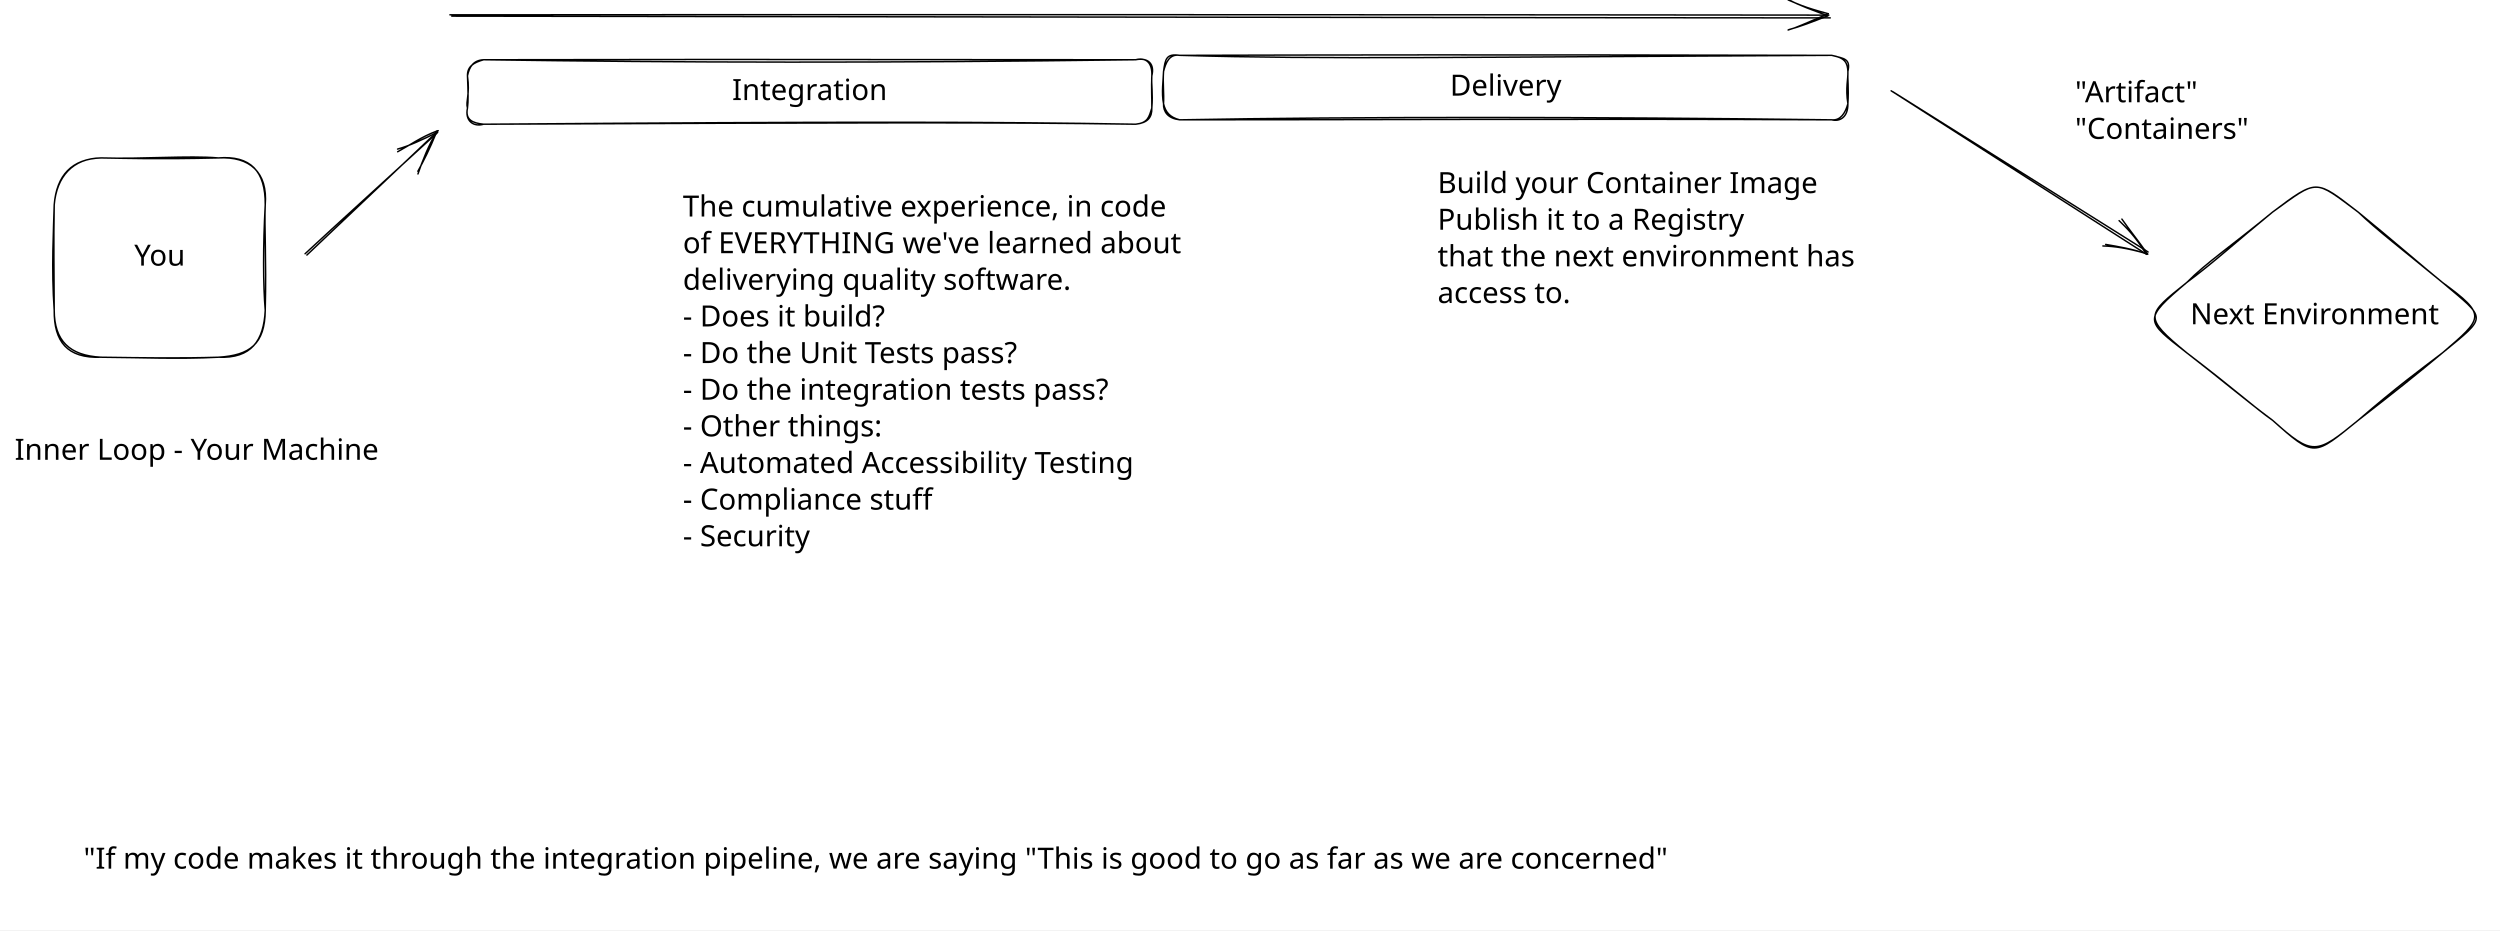
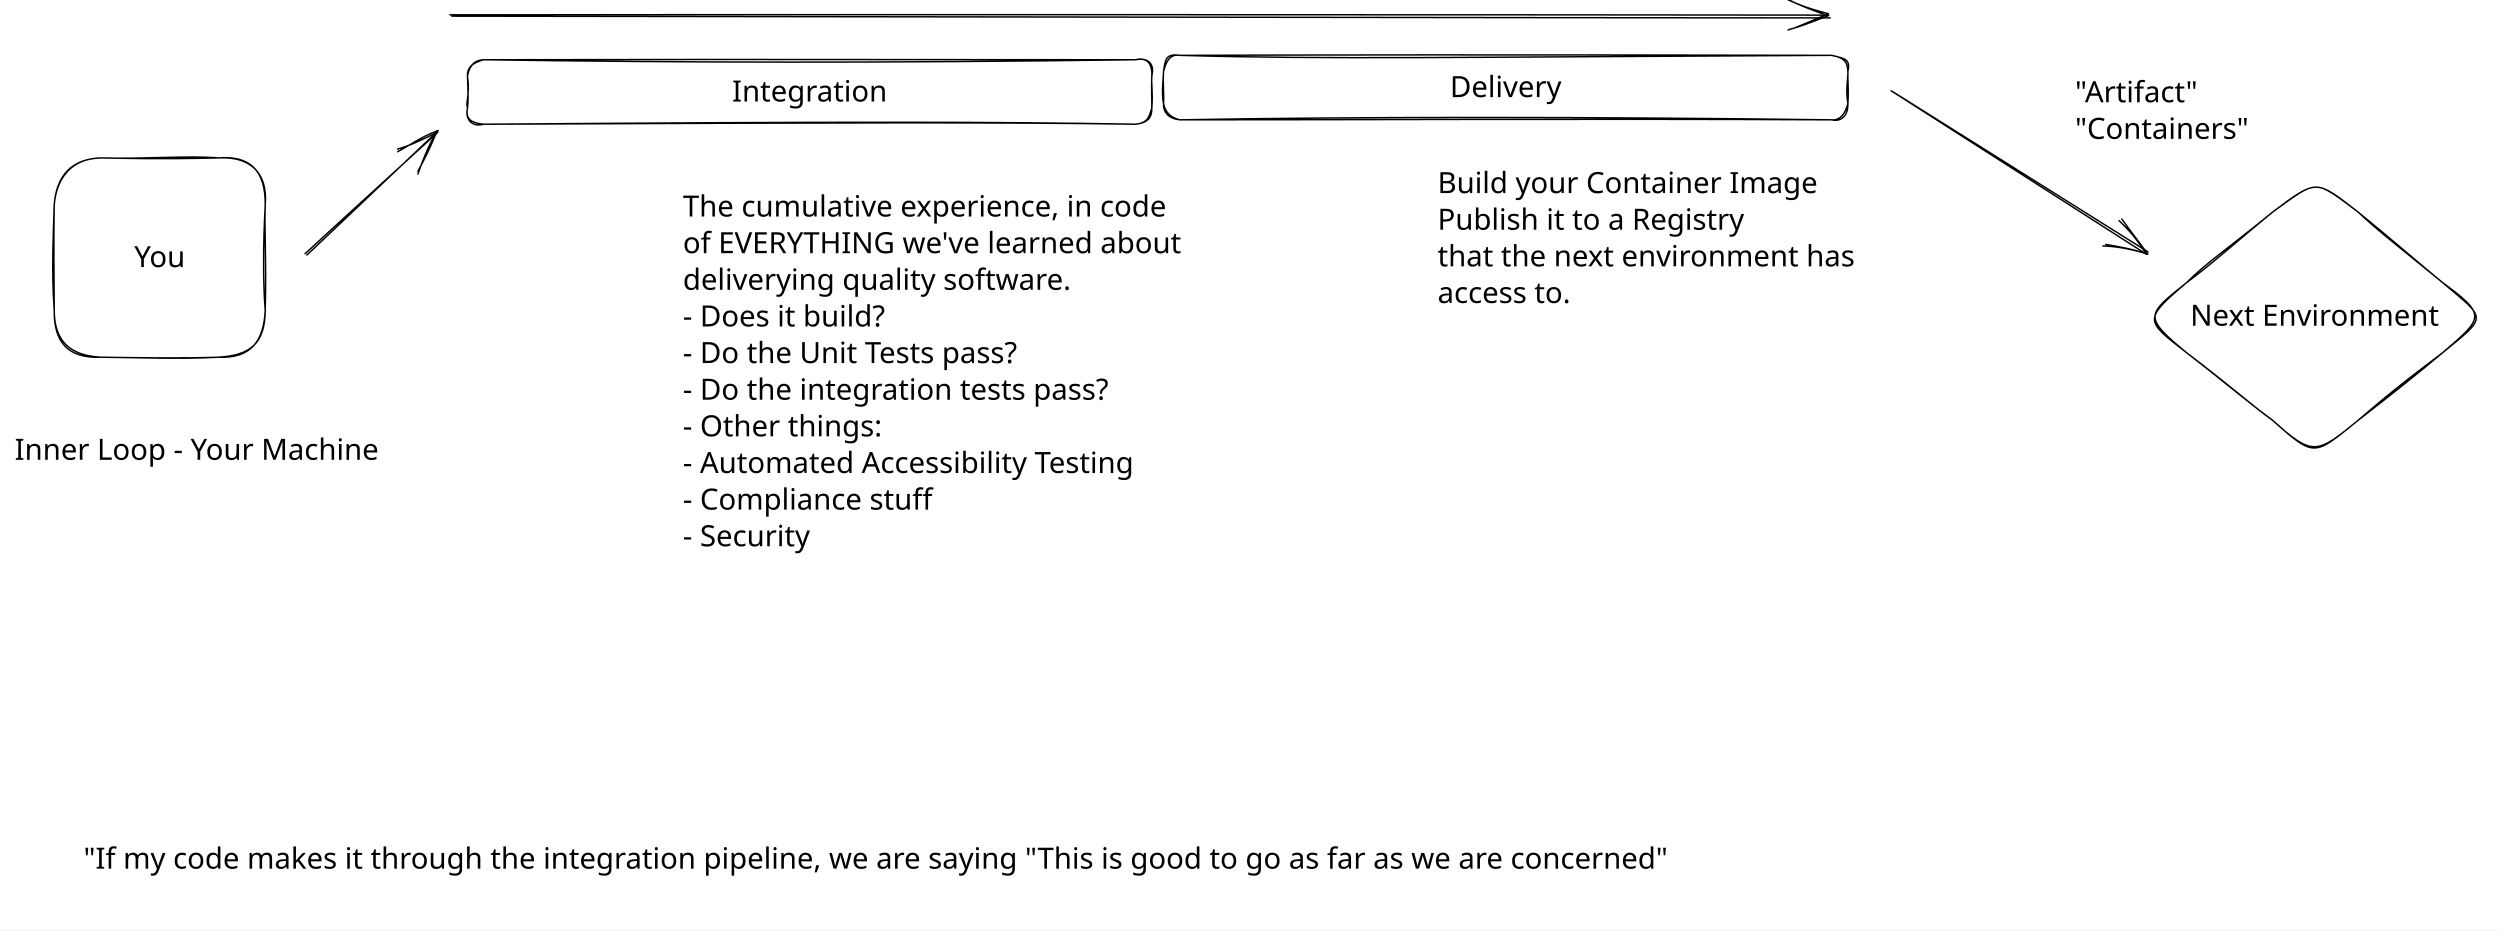
<svg xmlns="http://www.w3.org/2000/svg" version="1.1" viewBox="0 0 1706 634.768" width="1706" height="634.768">
  
-   eyJ2ZXJzaW9uIjoiMSIsImVuY29kaW5nIjoiYnN0cmluZyIsImNvbXByZXNzZWQiOnRydWUsImVuY29kZWQiOiJ4nO1b2XLbOFx1MDAxNn3PV7DUXHUwMDBm81x1MDAxMjnERlx1MDAwMKma6pLXaLzGS1x1MDAxY3vU1UWTkFx1MDAwNJtbSMiLuvLvXHUwMDAz0rZISpQtyqFH0zV6sERcdTAwMTAg7lx1MDAwNc7B3ei/Plx1MDAxOEZLPUSi9dloiXvH9qRcdTAwMWLbd62PafutiFx1MDAxM1x1MDAxOVx1MDAwNvpcdTAwMTbMrpNwXHUwMDE0O1nPoVJR8vnTJ9+Ob4SKPNtcdTAwMTFrtzJcdTAwMTnZXqJGrlxm15zQ/ySV8JPf079cdTAwMDe2L/5cdTAwMTmFvqvitXyStnClXG7jx7mEJ3xcdTAwMTGoRD/93/raMP7K/lx1MDAxNqSLhaPsYOCJbEB2K1x1MDAxN1x1MDAxMPPpxoMwyGRcdTAwMDWUQ1x1MDAwNDhcdTAwMDVw0kMmm3o6JVxcfbuvRVx1MDAxNvmdtKn19Ty63jvFw+6ReaIu775doM5oP5+1Lz3vRD14jythO8NRXFyQKVFxeCPOpauG6exT7ZNxSahcdTAwMTchXHUwMDFmXHUwMDE1h6PBMFx1MDAxMElSXHUwMDFhXHUwMDEzRrYj1UPaZpqT1sdF+GzkLff6iuB8XFw6XHUwMDAyXHUwMDExNjX3Rujp1dZz/2Zmn3z2K9u5XHUwMDE5aFx1MDAxMVx1MDAwMnfSR8V2kER2rPck73f3pFx1MDAxNbbopG0o5GCo0kaczyeytVx1MDAwNVxmWJhcdTAwMDKGc0nTWaKum23zXHUwMDFmRe1cdTAwMDP3Sfvnfc93XHUwMDFlPbX8zOVN+29NI6aImlx1MDAxMnKUuM+VKOxz3D3+ooLN9vX44NzaXHUwMDE475G721x1MDAwYrs16ffz6Vcu5yhy7UfYXHUwMDAwi1KCIKOAo1x1MDAxY1ieXGZu9M1g5Hl5W+jc5Ej7UFBkXHUwMDA24SU5XHUwMDBi4C5Ad1x1MDAxYdzYglx1MDAwNFx1MDAwMG7ihcFdrfSKg1uDaI2U4W3RQsuvXHUwMDA2OCgs+Vx1MDAwNOCQzFx1MDAwMJxcImBxkzJcXFx1MDAwM+AldMwg+UWwIVx1MDAwYvBcdTAwMWFgyzc1XGbUiVx1MDAxY6frXG7NUuu27UvvobQvXHUwMDE5XG71XHUwMDAydVx1MDAwMyVcdTAwMDaxrVJcZlx1MDAxNlx1MDAxNjJcdTAwMTF64lxme6w0pOPJQVxu1pajVVx1MDAxMXFcdMdK6jN/0sGXrls8xVx1MDAxZC2HrZ9cdTAwMTl3XHUwMDE3OX3DWFx1MDAwZWRge6dcdTAwMTVivsiuXHUwMDE37Vx1MDAwN6XzKGbpTaaIs8VcdTAwMTn2XHUwMDA1nH5cdTAwMWKcoJv+rvv1XHUwMDFjbXQvXHUwMDE1OL1fdYZcdTAwMDFcdTAwMTNYU/ajOXotaj+g7sggJbBcdTAwMDa93tF+MCfclN3w+z5cdTAwMDDs4v7qXHUwMDFhdzZ+/FnTfljUyjesIfsx1zeCXHUwMDA0XHUwMDExXHUwMDEzo8U9o2qNV1x1MDAxZNpcdTAwMTBMuUZcdTAwMTZu0HbQXG5sz5pcdTAwMGVcdTAwMDQxgybgdaD9XHUwMDA2y8EgoTVg9jbLoTEkNdJcdTAwMWXe1Wy8cupOm42JjMvbXGYw12ZQjKhpMcxcdTAwMTYmVif+cntz27mwhPo+Oocutvub7VUnXHUwMDE2JLzEK1xmXHUwMDFi9MhcbuZhQiuArGleXHUwMDAxwjgniME6Ltk72oxLdVx1MDAxZPs7wL862yE22dq+uNjtn1x1MDAxNWzGx+rHPlx1MDAwZd7aa1x1MDAxZlxcucJun1x1MDAwNeSk3WFxuNvfL8/yPL9cdTAwMWTH4V09W2RxYKGmbVx1MDAxMZnHXHUwMDE5qDeTcF5cZlx1MDAxNl8jTfVarjhpXHUwMDEwwGXSMLNBY4QqWFNcdTAwMTXHUH1emVx1MDAwMLJcdTAwMWGkWd5cdTAwMWHVXHUwMDA12tus0UU4eldD9MpRPm2IUvGWYlx1MDAxMpzr1mmXXHUwMDEycEr54n7dQ7SuxvEm+7E/Pto9ON46sFRcdTAwMDesOpNgwXFNR1hcdTAwMDA1xiNIrFlcIlx1MDAxMXOGSFx1MDAxY1x1MDAxM0vbn1pcdTAwMTHL/1xukbqBxrixXHUwMDE3hpHRNjRsY2NfQ0FcdTAwMDO/V50gwKiaYJ7oq1x1MDAxN+ilwmhcdTAwMWW3SqrNJlx1MDAwMuaL91wiwVx1MDAxZU1lXHUwMDE1w8A8hiGEsGlcIrI4w1423SvKMIzKgVx1MDAxM+bTc/86hjE+SzBWlVx1MDAxMoCMcfzGlDJ83b1rhHeJsmO1Llx1MDAwM1dcdTAwMDaDsmBP9Y9FTEjGVGeUSmmuWZTrXHUwMDEwXHUwMDFlIFxitWNh5mWQdGHsKFWVzegqXHUwMDAyN5ehLLadqI3Q96XSXG5cdTAwMWaFMlDTPTJccjopY4bCnuGkfnLx3jS1ovSJZec5/2Xk4MsuJr//+FjZm/Fi9zbD+YBcdTAwMGbF79q0R2y6MY/rLIaASVx1MDAxN6f9XHUwMDA23paC33v9430/ZFx1MDAxMT7a7lx1MDAwZcerTnuC8ussX1x1MDAwMpsrJfFC2SqP66ZpryNcdTAwMDNITY7fXHUwMDE21L2R9YwgXFyn1jOP9dOM+Vx1MDAxYnCxsIvpXHUwMDA31KSiK20/XGbcSlx1MDAxYjy39oU0TKmJapS+XHUwMDFlXHUwMDBl102LeOO73aPBj4M7d1x1MDAxM0aXh6tORmCxcuVcdTAwMGKj5thcYlFu1nI28lk/11wiXHUwMDE25Jw2T8jJmFpZlvXjbTHs7Fx1MDAxY/pb34fHnilPY3H4pV42hEOAXHUwMDFhz8xDNFx1MDAwZt1cdTAwMDBcdTAwMTFcbnQkUaPuVK30qsObXHUwMDAyOlXaJbDJjIjm0yzEK1JcItzCQH9cblx1MDAxOcYmIzlOLPZ+pd1cdTAwMDP9bWxcdTAwMDW3Mlx1MDAwZVx1MDAwM7+0Su+QXHUwMDFmeeVcdTAwMTSeXHUwMDBl62ZkXc6pK+SDZ1x1MDAxM4/QJKTo5LzGNMm8ra3djUtcdTAwMDe31dX9980/5f7B9cozjVx1MDAxNPIjmVtHeXMso2SWZVx1MDAwMFQkTKhefFAk5ft7dvqotzhbhn1/f8+usJHZJSiMWMi3m2v65lZcdTAwMDJcdTAwMDDmplx0XHUwMDE4qUFIyKXTP4uOxv3Na/Z1p7037mzurTwhrYIn91iXbpCQYLFcdTAwMDQmw1BTglp18itLmz2O9Fx1MDAxMuRcdTAwMDdz02av1+poU9W3XHUwMDFk1Wv1gl5r49kwJb3WKmQwX5RvKZJxay7JtDmwQI1cdTAwMTJB6F+Sb6OL+/Dw/P5fXHUwMDFiYjs8scKVr1BcdTAwMDNolm1eMaP5y2ttZlXwZM5wXGZcdTAwMTJcdTAwMDIwLL5i2CTFXGKG5vtRbH0kPdd4SLPvXHUwMDEz9Fx1MDAxYV3fXHUwMDFliF5wNLryZDI0pDJUaNjGsVx1MDAxOEi9XHUwMDA3XHUwMDBmRi9QQ1s3XHUwMDBlhVx1MDAxMaTensi9PWNoJ73Adlx1MDAxY71cZnrUmlHJU/6+PG1eyeUsqjXXx9XHOqFcYtSoV1xcqVszXCLj3f3Otivxzc669fV45d/0sljZoGJMm2M7rWA7pLOBJFx1MDAwMpxxUCxWNkd3ZGLOXHUwMDBi6Zqm6X6q0eyM/JFnK3krXGZxXHUwMDFmiVhcbo25j4ZcZlxmJ3Q1I8K+sfVt6/ji9Ev3YMe4XHUwMDEz/9BcdTAwMWQ9YceBcFxyW+umeoH79DKW9pWNXHUwMDFmI9vT+20kYV/d6bVf61x1MDAwNW1jM1x1MDAxNElKqauUeb8/tmRUOlx1MDAwYnTrqUhUYkR2klx1MDAxNG/J/MVgQ5V7XHUwMDFj6vux7qTnSz73glSlttFcdTAwMTmp0E9X0+hkTJRXMlx1MDAxMyR9uu743E077pEnba2jkahRv//cflwinFGs+88phkJrTjjd0Fx1MDAxOfX/nanamaXOVTC/IKTDIUapWXx3+rWDdecwXHUwMDE4/nnV/Xrj/lx1MDAxOJuj27POt3UuV/1ghbT8plx1MDAxZis4jlxyRCpcdTAwMTX/fDFcdTAwMWKqQEJJmjZ7j0hcdTAwMDVpmTBfqvizZKTS7Vx1MDAxYv5DxlPDt29cdTAwMWU5pobZTs5wKJJRdsx81Fx1MDAxYzb0qlx1MDAxYYmdXHUwMDExtqdPXHUwMDAxqUcmxiBcZt3UXHUwMDFmXHUwMDE5aJck0Vx1MDAwMsbp11NnJ8Vyyvk06FiNMOi/pfzj8fDhKVx1MDAxOdKyo+hEaVx1MDAxY7SeU05cdTAwMWFh0n3azFxchdatXHUwMDE0d+uzKP+tn33Sp2ZHTsptkeWvfn74+Vx1MDAxZmNcctJUIn0=
+   eyJ2ZXJzaW9uIjoiMSIsImVuY29kaW5nIjoiYnN0cmluZyIsImNvbXByZXNzZWQiOnRydWUsImVuY29kZWQiOiJ4nO1b2XLbuFx1MDAxMn3PV7A0XHUwMDBm81x1MDAxMjlcdTAwMDRcYmJJ1dSUvEbXa7zEsa+mUjBcdEmwuYVcdTAwMDS9aCr/fkHaXHUwMDE2SYlyRDnyqKauXHUwMDFlLLFcdFx1MDAxMN3AOd2NXHUwMDA2/fc7w2iph0i0Plx1MDAxYS1x73BPujG/a73P5LdcIk5kXHUwMDE46Fswv07CNHbylkOlouTjh1x1MDAwZj6Pb4SKPO6ItVuZpNxLVOrKcM1cdP1cdTAwMGZSXHQ/+TP7e8B98UdcdTAwMTT6rorXikHawpUqjFx1MDAxZsdcdTAwMTKe8EWgXHUwMDEy/fT/6mvD+Dv/W9IuXHUwMDE2juLBwFx1MDAxM3mH/FahIGKTwoMwyHVcdTAwMDWEQVx1MDAwYjBcdTAwMDLguIVMNvVwSrj6dl+rLIo7maj1+Ty63jtFw+6ReaIu775cXFiddL9cdTAwMTi1Lz3vRD14jzPBnWFcdTAwMWGXdEpUXHUwMDFj3ohz6aphNvqEfNwvXHT1JFx1MDAxNL3iMFx1MDAxZFxmXHUwMDAzkSSVPmHEXHUwMDFkqVx1MDAxZTKZaY6lj5Pw0Sgk9/rKRkW/rIdl04mxN0JPz7ZcdTAwMWX7NzP/XHUwMDE0o19x52agVVxi3HFcdTAwMWJcdTAwMTXzIIl4rNekaHf3ZFx1MDAxNcJkLFx1MDAxYlxuOVx1MDAxOKpMiIrxRD63gFx1MDAwMoxcYqCo0DRcdTAwMWIl6rr5Mv9Vtj5wn6x/Xvdi5a0nyY9C36z91iRiyqipIEeJ+8KI0jrH3eNPKthsX49cdTAwMGXO8cZoz767veCtcbtcdTAwMWZPv1xuPdPI5Y+wXHUwMDAxmFx1MDAxMNuClFx1MDAwMGZcdTAwMTXA8mRwo29cdTAwMDap51x1MDAxNbLQuSmQ9q5kyFx1MDAxNMIrepbAXHKsWeCmXGZjXGYsXHUwMDEzzY3teptXXHUwMDFj21x1MDAxYUNrdlx1MDAxNd2YlCS/XHUwMDFh36DkLMb4hmRcbt/EXHUwMDAymJmEolx1MDAwNviugGNcbsgzscaQZdo2XHUwMDA2XHKwVixqXHUwMDE4qFx1MDAxMznK5lx1MDAxNZpcdTAwMTXpNvel91BZl1x1MDAxY4R6grqBXHUwMDEyg5irXGaCpYlMhFx1MDAxZTj3q6zSpePJQYbVlqNNXHUwMDExcVx1MDAwNcZKapc/buBL1y07cUfrwfUz4+48zjeM5UBcdTAwMDbcO61R80VyvVx1MDAxOD5cYpnFMKxcdTAwMTeZWIzOz7BP4PTL4MS66e+6n8+tje6lXHUwMDAyp/erzjBgXHUwMDAyPFx1MDAxMT6WR695w1x1MDAwN9RccikkNmxArzdcZlx1MDAxZtRcdDdlN/y6XHUwMDBmXHUwMDAwvbi/ukadje/fXHUwMDFhhlx1MDAwZkxcdTAwMWFRerHwYc5cdTAwMDI3NFx1MDAxMSWMofnBXW/zqoNcdTAwMWKCidxcYqMlRlx1MDAwZlKD7ungYUFEoVx0WFx1MDAxM3C/KnZcdTAwMTCrXHUwMDAx0F5cdTAwMTc7NIakhtrDm1x1MDAwNo6f+N3JwDHWcfGoXHUwMDAxZkZccoIsYmKK6NzE6sSfbm9uO1x1MDAxN1ior+k5dFx1MDAxMe9vtledWNBmXHUwMDE1XiG4xJys5KXGtFx1MDAwMlx1MDAxNp7kXHUwMDE1sCljtkVhk6TsXHKjxqW6jv1cdTAwMWTgX53t2Nze2r642O2flaLG+/rHPnbe2mtcdTAwMWZcXLmCt89cdTAwMDL7pN2hcbjb36+O8jw+j+Pwrlk0wlxm4CZOYqFohGdxxmbEJoQ0yLTqp3LFOWNcdTAwMDFU5VxmNZdcdTAwMTiLrFx1MDAxYdLUbWSIdlcmgLRcdTAwMDFnXlx1MDAxN4xwXHUwMDAznL0uXHUwMDE4XYTpm8ahn3jyyTiUqbdcdTAwMTCR4MySl84pXHUwMDAxI4TNX/F6iNbVKN6k3/dHR7tcdTAwMDfHW1x1MDAwN1h1wKozXHSWKi9ZXHUwMDBmXFyqk/xqXHUwMDFlQVx1MDAxYk9cdTAwMTPJNqeIxJCNdfhptGVZkEhcdTAwMGI47NdcdTAwMTGpXHUwMDFiaIxcdTAwMWJ7YVx1MDAxOFx1MDAxOW1DwzY29jVcdTAwMTQ08Hv1XHUwMDE1XHUwMDAyZNVcdTAwMTPMXHUwMDEzffVcdTAwMDK9VFx1MDAxOM3iVsW06UrAbPVeJNhjpKxjXHUwMDE4mMUwy7KQaVr2/FxmezlyryjDkFXdNyE2OfavY1x1MDAxOGXTXHUwMDA0o3U1XHUwMDAxSKnesb6upFxmf57dLYV3ieKxWpeBK4NBVbGn8495QkjOVCfNtDTXMGG2iYBcdTAwMDWhTizM4lx1MDAxOCSbXHUwMDE4XHUwMDFlZabSKVtF4Fx1MDAxNjpU1eaJ2lxifV8qbfBRKFx1MDAwMzXZXCK3oJMxZij4XHUwMDE0J/WTy/cmqVx1MDAxNWVPrObOxS+jXHUwMDAwX34x/v3X+9rWlJWbtykqOrwrfzemvUUnhcW2XHUwMDBlU1x1MDAwYphkftpvoG0p2L3XP973Q1x1MDAxYaGj7e5wtOq0t63iOi+XwOVcdTAwMWQlsdKxVbGtm6Q9tlx1MDAxOSRmuVD1XHUwMDBmsJ7aXHUwMDE2anLWM4v1k4z5XHUwMDE3cLG0itlcdTAwMDc0pKIruVx1MDAxZlx1MDAwNm5tXGaGk8JxXGbWMCVmk7Ovh8N1XHUwMDEz297obvdo8P3gzt2E0eXhqpNcdTAwMTFgWj36Qtby2FxirVwirFx1MDAxNWxk03kutjFkjCyfkOM+jYos68fbYtjZOfS3vlx1MDAwZY89U57G4vBTs2JcYoPAWnppvlSkmjx3XCJ63YFccuevINbbvOroJoBMXHUwMDFj7dpwmVx1MDAwNVx1MDAxMU2naYTXVERcdTAwMThGQH9K9cUlV0QoaVx1MDAwMLbXbeRcdTAwMGX0t7FcdTAwMTXcyjhcZvzKLL1BeeQnTnhyVzel62I53WyiaZpDPf1WXHUwMDAzpknqbW3tblxcOqitru6/bn6T+1x1MDAwN9crzzS7VFx1MDAxZcmzOsKWxzJiT7NcZoCaelx00ZNcdTAwMGbKpHz7xE57eszoXCLs+/cndqWFzC9BqcdcXKndzMhnT1xuxy/sIWaagDZcdH2QSad/XHUwMDE2XHUwMDFkjfqb1/TzTntv1NncW3lC4lJcIvd4Kr1EQoL56pdcdTAwMTRBTVx0gpuUV1x1MDAxNq5fMktPQeGYl1x1MDAxZPZ6rY5cdTAwMGVVfe6oXqtcdTAwMTf0Wlx1MDAxYs+BKem1VqGA+aJ+XHUwMDBikYzNPGxcdTAwMDM6XHUwMDFjYNDghCD0L+0v6cV9eHh+/59ccrFcdTAwMWSe4HDlz6dcdTAwMDE0qzGvXFzQ/OVHbWbd3smc4lx1MDAxOLRtgGD5XHUwMDE1w2VSzEbQfDuKrafSc42HrPg+Rq/R9flA9IKj9MqTydCQylChwY1jMZB6XHJcdTAwMWWMXqCGXFxcdTAwMGKHwlxismxPXHUwMDE02Z4x5Ekv4I6jp0H3WjNqecrelqfLN3KxiIpn5rjardvEXHUwMDAyXHKOK67UrVx1MDAxOdmj3f3OtivRzc46/ny88u95YVpccqhcYpHlsZ3UsFx1MDAxZJbS3ueIalx1MDAwMUZcdTAwMTkon1Uuj+6WiVx1MDAxOCtVa5ZN91ONZif1U48reStcZnFcdTAwMWaJWFxujbn3hlxmXGYndDUjwr6x9WXr+OL0U/dgx7hcdTAwMTO/64ae4HEgXFyDa9tUL3CfXsXSubLxPeWeXm8jXHT76k7P/VovaFx1MDAxYpuhSDJKXWXM+/NRklPpLNDSU5GoxIh4kpRvyeLFYENVW1x1MDAxY+r7sW6kx0s+9oLMpLbRSVXoZ7NpdHImyiuZK5I9XTd8bqZcdTAwMTP3yJNcXNtoJCrt95/lJ8JJY91+xlkoLO1w3sJH/X9l6lZmIb9cbmafXHUwMDA36e1cdTAwMTAlxCy/O/0zx7pzXHUwMDE4XGa/XXU/37jfR2Z6e9b5ss7kqjtWSKrv+dFS4riEnUrNP19Mb1WgTWxmY/pcdTAwMTY7XHUwMDE1S+uE2EJnP1x1MDAwYu5Uun3Df8h5avj85pFjapiv5Fx1MDAxNIdcIlx1MDAxOeVu5r3msKFn1Uh4Ttie9lx1MDAwMlL3TIxBXHUwMDE4ulk+MtApSaJcdTAwMTWMs6+nxk6G5Yzz2aZjNbZB/5Txj+7h3VMxpMWj6ERpXHUwMDFjtJ5LTlx1MDAxYWHSfVrMwoTWrVx1MDAxNHfr0yj/rZ9/sqfmLifjtsjrVz/e/fhcdTAwMWZdu9JAIn0=
  <defs>
    <style class="style-fonts">
      @font-face {
        font-family: "Virgil";
        src: url("https://unpkg.com/@excalidraw/excalidraw@0.14.1/dist/excalidraw-assets/Virgil.woff2");
      }
      @font-face {
        font-family: "Cascadia";
        src: url("https://unpkg.com/@excalidraw/excalidraw@0.14.1/dist/excalidraw-assets/Cascadia.woff2");
      }
    </style>
  </defs>
  <rect x="0" y="0" width="1706" height="634.768" fill="#ffffff" />
  <g stroke-linecap="round" transform="translate(319 40.76763) rotate(0 233.5 22)">
    <path d="M11 0 M11 0 C147 2.03, 285.38 2.29, 456 0 M11 0 C102.12 -0.2, 192.08 -0.3, 456 0 M456 0 C463.06 -1.88, 467.47 2.13, 467 11 M456 0 C464.65 -1.68, 469.06 2.9, 467 11 M467 11 C466.62 19.19, 467.08 26.55, 467 33 M467 11 C466.58 16.95, 467.86 22.7, 467 33 M467 33 C467.21 39.21, 464.33 43.11, 456 44 M467 33 C465.05 38.97, 464.48 43.05, 456 44 M456 44 C359.17 42.29, 260.19 42.1, 11 44 M456 44 C364.52 42.66, 271.97 42.88, 11 44 M11 44 C3.84 43.25, -1.72 41.2, 0 33 M11 44 C4.18 46.04, -1.89 41.84, 0 33 M0 33 C-1.38 28.26, 1.85 24.08, 0 11 M0 33 C0.64 28.26, 0.47 22.72, 0 11 M0 11 C1.29 4.83, 3.98 0.36, 11 0 M0 11 C-0.14 4.47, 4.2 2, 11 0" stroke="#000000" stroke-width="1" fill="none" />
  </g>
-   <g transform="translate(496.5 50.26763) rotate(0 56 12.5)">
-     <text x="56" y="18" font-family="Virgil, Segoe UI Emoji" font-size="20px" fill="#000000" text-anchor="middle" style="white-space: pre;" direction="ltr">Integration</text>
+   <g transform="translate(496.5 50.26763) rotate(0 56 13.5)">
+     <text x="56" y="19" font-family="Virgil, Segoe UI Emoji" font-size="20px" fill="#000000" text-anchor="middle" style="white-space: pre;" direction="ltr">Integration</text>
  </g>
  <g stroke-linecap="round" transform="translate(794 37.76763) rotate(0 233.5 22)">
    <path d="M11 0 M11 0 C108.44 2.9, 208.1 1.15, 456 0 M11 0 C113 -0.3, 214.84 -0.53, 456 0 M456 0 C465.3 1.68, 466.68 5.28, 467 11 M456 0 C464.42 2.22, 469.01 2.15, 467 11 M467 11 C467.29 15.78, 465.22 22.32, 467 33 M467 11 C466.72 16.82, 467.69 21.97, 467 33 M467 33 C465.27 39.5, 461.82 44.63, 456 44 M467 33 C467.19 42.52, 461.15 45.4, 456 44 M456 44 C288.1 43.2, 119.59 44.05, 11 44 M456 44 C292.65 41.91, 130.24 41.77, 11 44 M11 44 C2.96 43.08, -0.27 38.45, 0 33 M11 44 C4.21 42.23, 1.32 38.66, 0 33 M0 33 C-1.54 25.81, -0.13 16.48, 0 11 M0 33 C0.43 26, -0.57 19.72, 0 11 M0 11 C1.52 5.17, 3.87 -1.13, 11 0 M0 11 C1.14 2.64, 1.72 -1.36, 11 0" stroke="#000000" stroke-width="1" fill="none" />
  </g>
-   <g transform="translate(989 47.26763) rotate(0 38.5 12.5)">
-     <text x="38.5" y="18" font-family="Virgil, Segoe UI Emoji" font-size="20px" fill="#000000" text-anchor="middle" style="white-space: pre;" direction="ltr">Delivery</text>
+   <g transform="translate(989 47.26763) rotate(0 38.5 13.5)">
+     <text x="38.5" y="19" font-family="Virgil, Segoe UI Emoji" font-size="20px" fill="#000000" text-anchor="middle" style="white-space: pre;" direction="ltr">Delivery</text>
  </g>
  <g stroke-linecap="round" transform="translate(37 107.7676) rotate(0 72 68)">
    <path d="M32 0 M32 0 C60.96 0.91, 91.28 -1.78, 112 0 M32 0 C50.46 0.28, 69.63 0.99, 112 0 M112 0 C133.91 -1.76, 144.18 8.8, 144 32 M112 0 C133.37 -1.21, 145.87 9.79, 144 32 M144 32 C143.29 47.86, 144.91 67.61, 144 104 M144 32 C142.46 59.69, 142.53 87.24, 144 104 M144 104 C143.78 127.12, 133.45 134.7, 112 136 M144 104 C142.98 124.75, 134.57 137, 112 136 M112 136 C86.19 136.83, 58.4 136.39, 32 136 M112 136 C84.71 137.48, 57.83 136.14, 32 136 M32 136 C10.45 134.91, 0.07 124.76, 0 104 M32 136 C8.79 136.93, -0.23 125.29, 0 104 M0 104 C-2.04 76.06, -0.4 47.4, 0 32 M0 104 C-0.07 80.1, -0.48 57.19, 0 32 M0 32 C1.56 11.89, 12.01 0.59, 32 0 M0 32 C1.63 12.82, 12.64 0.2, 32 0" stroke="#000000" stroke-width="1" fill="none" />
  </g>
-   <g transform="translate(92 163.2676) rotate(0 17 12.5)">
-     <text x="17" y="18" font-family="Virgil, Segoe UI Emoji" font-size="20px" fill="#000000" text-anchor="middle" style="white-space: pre;" direction="ltr">You</text>
+   <g transform="translate(92 163.2676) rotate(0 17 13.5)">
+     <text x="17" y="19" font-family="Virgil, Segoe UI Emoji" font-size="20px" fill="#000000" text-anchor="middle" style="white-space: pre;" direction="ltr">You</text>
  </g>
  <g transform="translate(10 295.7676) rotate(0 128 25)">
    <text x="0" y="18" font-family="Virgil, Segoe UI Emoji" font-size="20px" fill="#000000" text-anchor="start" style="white-space: pre;" direction="ltr">Inner Loop - Your Machine</text>
    <text x="0" y="43" font-family="Virgil, Segoe UI Emoji" font-size="20px" fill="#000000" text-anchor="start" style="white-space: pre;" direction="ltr" />
  </g>
  <g stroke-linecap="round">
    <g transform="translate(209 173.7676) rotate(0 44.5 -42)">
      <path d="M0.42 0.28 C15.39 -13.81, 75.12 -70.44, 90.04 -84.6 M-0.82 -0.62 C14.07 -14.55, 74.56 -69.53, 89.64 -83.38" stroke="#000000" stroke-width="1" fill="none" />
    </g>
    <g transform="translate(209 173.7676) rotate(0 44.5 -42)">
      <path d="M76.21 -55.06 C79.17 -63.72, 83.43 -74.85, 89.42 -84.47 M76.15 -56.89 C80.02 -63.79, 84.44 -72.47, 88.69 -83.11" stroke="#000000" stroke-width="1" fill="none" />
    </g>
    <g transform="translate(209 173.7676) rotate(0 44.5 -42)">
      <path d="M62.37 -70.21 C69.72 -74.1, 78.38 -80.42, 89.42 -84.47 M62.31 -72.04 C70.33 -74.23, 78.95 -78.32, 88.69 -83.11" stroke="#000000" stroke-width="1" fill="none" />
    </g>
  </g>
  <mask />
  <g stroke-linecap="round">
    <g transform="translate(308 10.76763) rotate(0 470.5 0.5)">
      <path d="M0.32 0.26 C157.33 0.43, 784.13 1.45, 940.95 1.44 M-0.97 -0.65 C155.97 -0.89, 783.05 -0.74, 939.98 -0.45" stroke="#000000" stroke-width="1" fill="none" />
    </g>
    <g transform="translate(308 10.76763) rotate(0 470.5 0.5)">
      <path d="M912.21 9.71 C918.4 7.97, 922.21 5.89, 939.63 -1.4 M912.59 9.49 C919.86 7.58, 928.49 4.33, 939.24 0.04" stroke="#000000" stroke-width="1" fill="none" />
    </g>
    <g transform="translate(308 10.76763) rotate(0 470.5 0.5)">
      <path d="M912.23 -10.81 C918.49 -8.24, 922.3 -6.02, 939.63 -1.4 M912.61 -11.03 C920.02 -6.88, 928.65 -4.06, 939.24 0.04" stroke="#000000" stroke-width="1" fill="none" />
    </g>
  </g>
  <mask />
  <g stroke-linecap="round" transform="translate(1463 120.7676) rotate(0 116.5 95)">
    <path d="M146.25 24 M146.25 24 C159.43 36.58, 175.73 48.95, 203.75 72 M146.25 24 C168.65 42.22, 191.44 62.02, 203.75 72 M203.75 72 C234.45 94.53, 231.69 96.02, 203.75 120 M203.75 72 C234.02 97.66, 234.91 94.46, 203.75 120 M203.75 120 C188.98 131.24, 172.26 143.5, 146.25 166 M203.75 120 C187.07 134.01, 169.42 148.05, 146.25 166 M146.25 166 C115.81 190.6, 116.85 191.88, 87.75 166 M146.25 166 C117.53 189.58, 115.22 190.61, 87.75 166 M87.75 166 C75.75 157.62, 64.26 146.7, 29.25 120 M87.75 166 C68.84 151.96, 50.98 136.72, 29.25 120 M29.25 120 C0.93 97.98, -1.11 97.66, 29.25 72 M29.25 120 C-1.03 95.16, 1.8 94.06, 29.25 72 M29.25 72 C42.48 58.54, 59.2 47.49, 87.75 24 M29.25 72 C47.31 58.66, 62.74 44.44, 87.75 24 M87.75 24 C118.6 0.8, 117.29 1.76, 146.25 24 M87.75 24 C119.28 1.25, 115.68 1.22, 146.25 24" stroke="#000000" stroke-width="1" fill="none" />
  </g>
-   <g transform="translate(1495.5 203.2676) rotate(0 84 12.5)">
-     <text x="84" y="18" font-family="Virgil, Segoe UI Emoji" font-size="20px" fill="#000000" text-anchor="middle" style="white-space: pre;" direction="ltr">Next Environment</text>
+   <g transform="translate(1495.5 203.2676) rotate(0 84 13.5)">
+     <text x="84" y="19" font-family="Virgil, Segoe UI Emoji" font-size="20px" fill="#000000" text-anchor="middle" style="white-space: pre;" direction="ltr">Next Environment</text>
  </g>
  <g stroke-linecap="round">
    <g transform="translate(1291 61.76763) rotate(0 87.5 55)">
      <path d="M0.64 0.81 C29.73 19.11, 145.88 91.95, 174.86 110.18 M-0.48 0.19 C28.41 18.68, 144.83 93.24, 173.84 111.81" stroke="#000000" stroke-width="1" fill="none" />
    </g>
    <g transform="translate(1291 61.76763) rotate(0 87.5 55)">
      <path d="M145.92 105.02 C154.49 106.49, 164.11 108.08, 174.55 111.63 M144.01 106.08 C151.77 106.3, 160.61 107.53, 173.25 111.16" stroke="#000000" stroke-width="1" fill="none" />
    </g>
    <g transform="translate(1291 61.76763) rotate(0 87.5 55)">
      <path d="M156.98 87.74 C161.98 94.94, 167.97 102.2, 174.55 111.63 M155.07 88.8 C160.03 93.63, 166 99.35, 173.25 111.16" stroke="#000000" stroke-width="1" fill="none" />
    </g>
  </g>
  <mask />
  <g transform="translate(1416 51.76763) rotate(0 58 25)">
    <text x="0" y="18" font-family="Virgil, Segoe UI Emoji" font-size="20px" fill="#000000" text-anchor="start" style="white-space: pre;" direction="ltr">"Artifact"</text>
    <text x="0" y="43" font-family="Virgil, Segoe UI Emoji" font-size="20px" fill="#000000" text-anchor="start" style="white-space: pre;" direction="ltr">"Containers"</text>
  </g>
  <g transform="translate(981 113.7676) rotate(0 151.5 50)">
    <text x="0" y="18" font-family="Virgil, Segoe UI Emoji" font-size="20px" fill="#000000" text-anchor="start" style="white-space: pre;" direction="ltr">Build your Container Image</text>
    <text x="0" y="43" font-family="Virgil, Segoe UI Emoji" font-size="20px" fill="#000000" text-anchor="start" style="white-space: pre;" direction="ltr">Publish it to a Registry </text>
    <text x="0" y="68" font-family="Virgil, Segoe UI Emoji" font-size="20px" fill="#000000" text-anchor="start" style="white-space: pre;" direction="ltr">that the next environment has</text>
    <text x="0" y="93" font-family="Virgil, Segoe UI Emoji" font-size="20px" fill="#000000" text-anchor="start" style="white-space: pre;" direction="ltr">access to. </text>
  </g>
  <g transform="translate(466 129.7676) rotate(0 186.5 137.5)">
    <text x="0" y="18" font-family="Virgil, Segoe UI Emoji" font-size="20px" fill="#000000" text-anchor="start" style="white-space: pre;" direction="ltr">The cumulative experience, in code</text>
    <text x="0" y="43" font-family="Virgil, Segoe UI Emoji" font-size="20px" fill="#000000" text-anchor="start" style="white-space: pre;" direction="ltr">of EVERYTHING we've learned about</text>
    <text x="0" y="68" font-family="Virgil, Segoe UI Emoji" font-size="20px" fill="#000000" text-anchor="start" style="white-space: pre;" direction="ltr">deliverying quality software.</text>
    <text x="0" y="93" font-family="Virgil, Segoe UI Emoji" font-size="20px" fill="#000000" text-anchor="start" style="white-space: pre;" direction="ltr">- Does it build?</text>
    <text x="0" y="118" font-family="Virgil, Segoe UI Emoji" font-size="20px" fill="#000000" text-anchor="start" style="white-space: pre;" direction="ltr">- Do the Unit Tests pass?</text>
    <text x="0" y="143" font-family="Virgil, Segoe UI Emoji" font-size="20px" fill="#000000" text-anchor="start" style="white-space: pre;" direction="ltr">- Do the integration tests pass?</text>
    <text x="0" y="168" font-family="Virgil, Segoe UI Emoji" font-size="20px" fill="#000000" text-anchor="start" style="white-space: pre;" direction="ltr">- Other things:</text>
    <text x="0" y="193" font-family="Virgil, Segoe UI Emoji" font-size="20px" fill="#000000" text-anchor="start" style="white-space: pre;" direction="ltr">    - Automated Accessibility Testing</text>
    <text x="0" y="218" font-family="Virgil, Segoe UI Emoji" font-size="20px" fill="#000000" text-anchor="start" style="white-space: pre;" direction="ltr">    - Compliance stuff</text>
    <text x="0" y="243" font-family="Virgil, Segoe UI Emoji" font-size="20px" fill="#000000" text-anchor="start" style="white-space: pre;" direction="ltr">    - Security</text>
    <text x="0" y="268" font-family="Virgil, Segoe UI Emoji" font-size="20px" fill="#000000" text-anchor="start" style="white-space: pre;" direction="ltr" />
  </g>
  <g transform="translate(57 574.7676) rotate(0 581 25)">
    <text x="0" y="18" font-family="Virgil, Segoe UI Emoji" font-size="20px" fill="#000000" text-anchor="start" style="white-space: pre;" direction="ltr">"If my code makes it through the integration pipeline, we are saying "This is good to go as far as we are concerned"</text>
    <text x="0" y="43" font-family="Virgil, Segoe UI Emoji" font-size="20px" fill="#000000" text-anchor="start" style="white-space: pre;" direction="ltr" />
  </g>
</svg>
